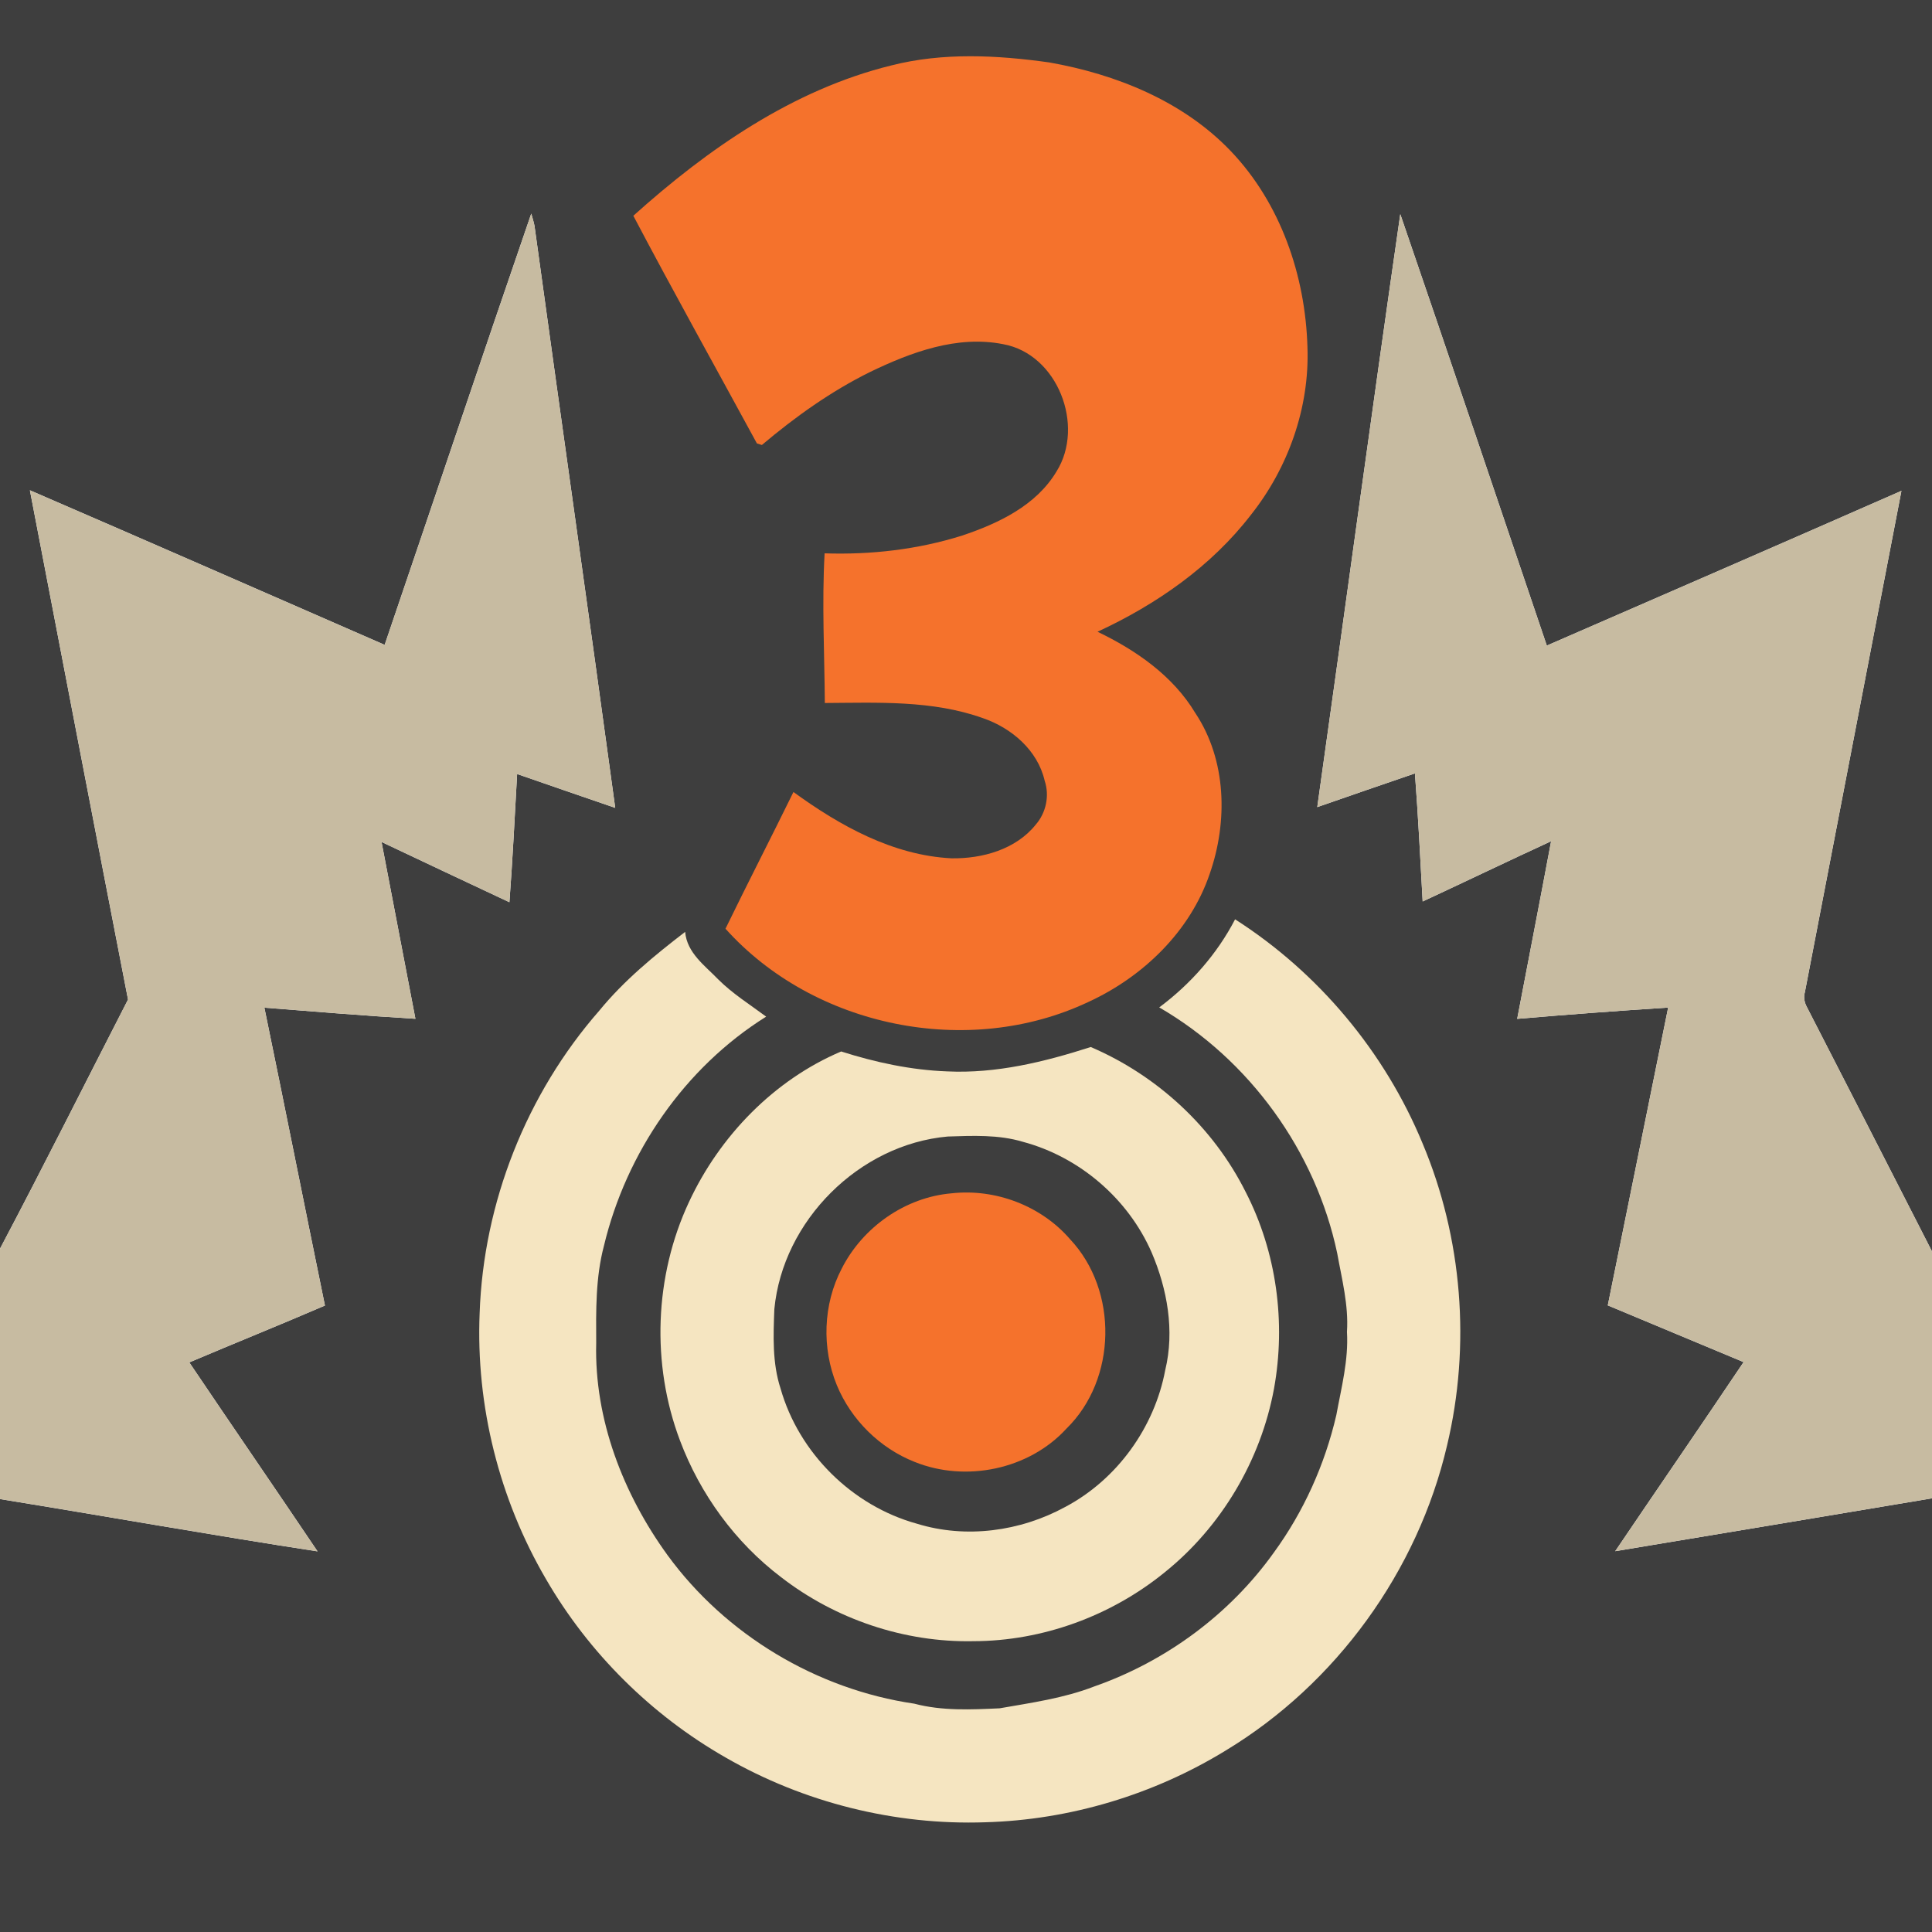
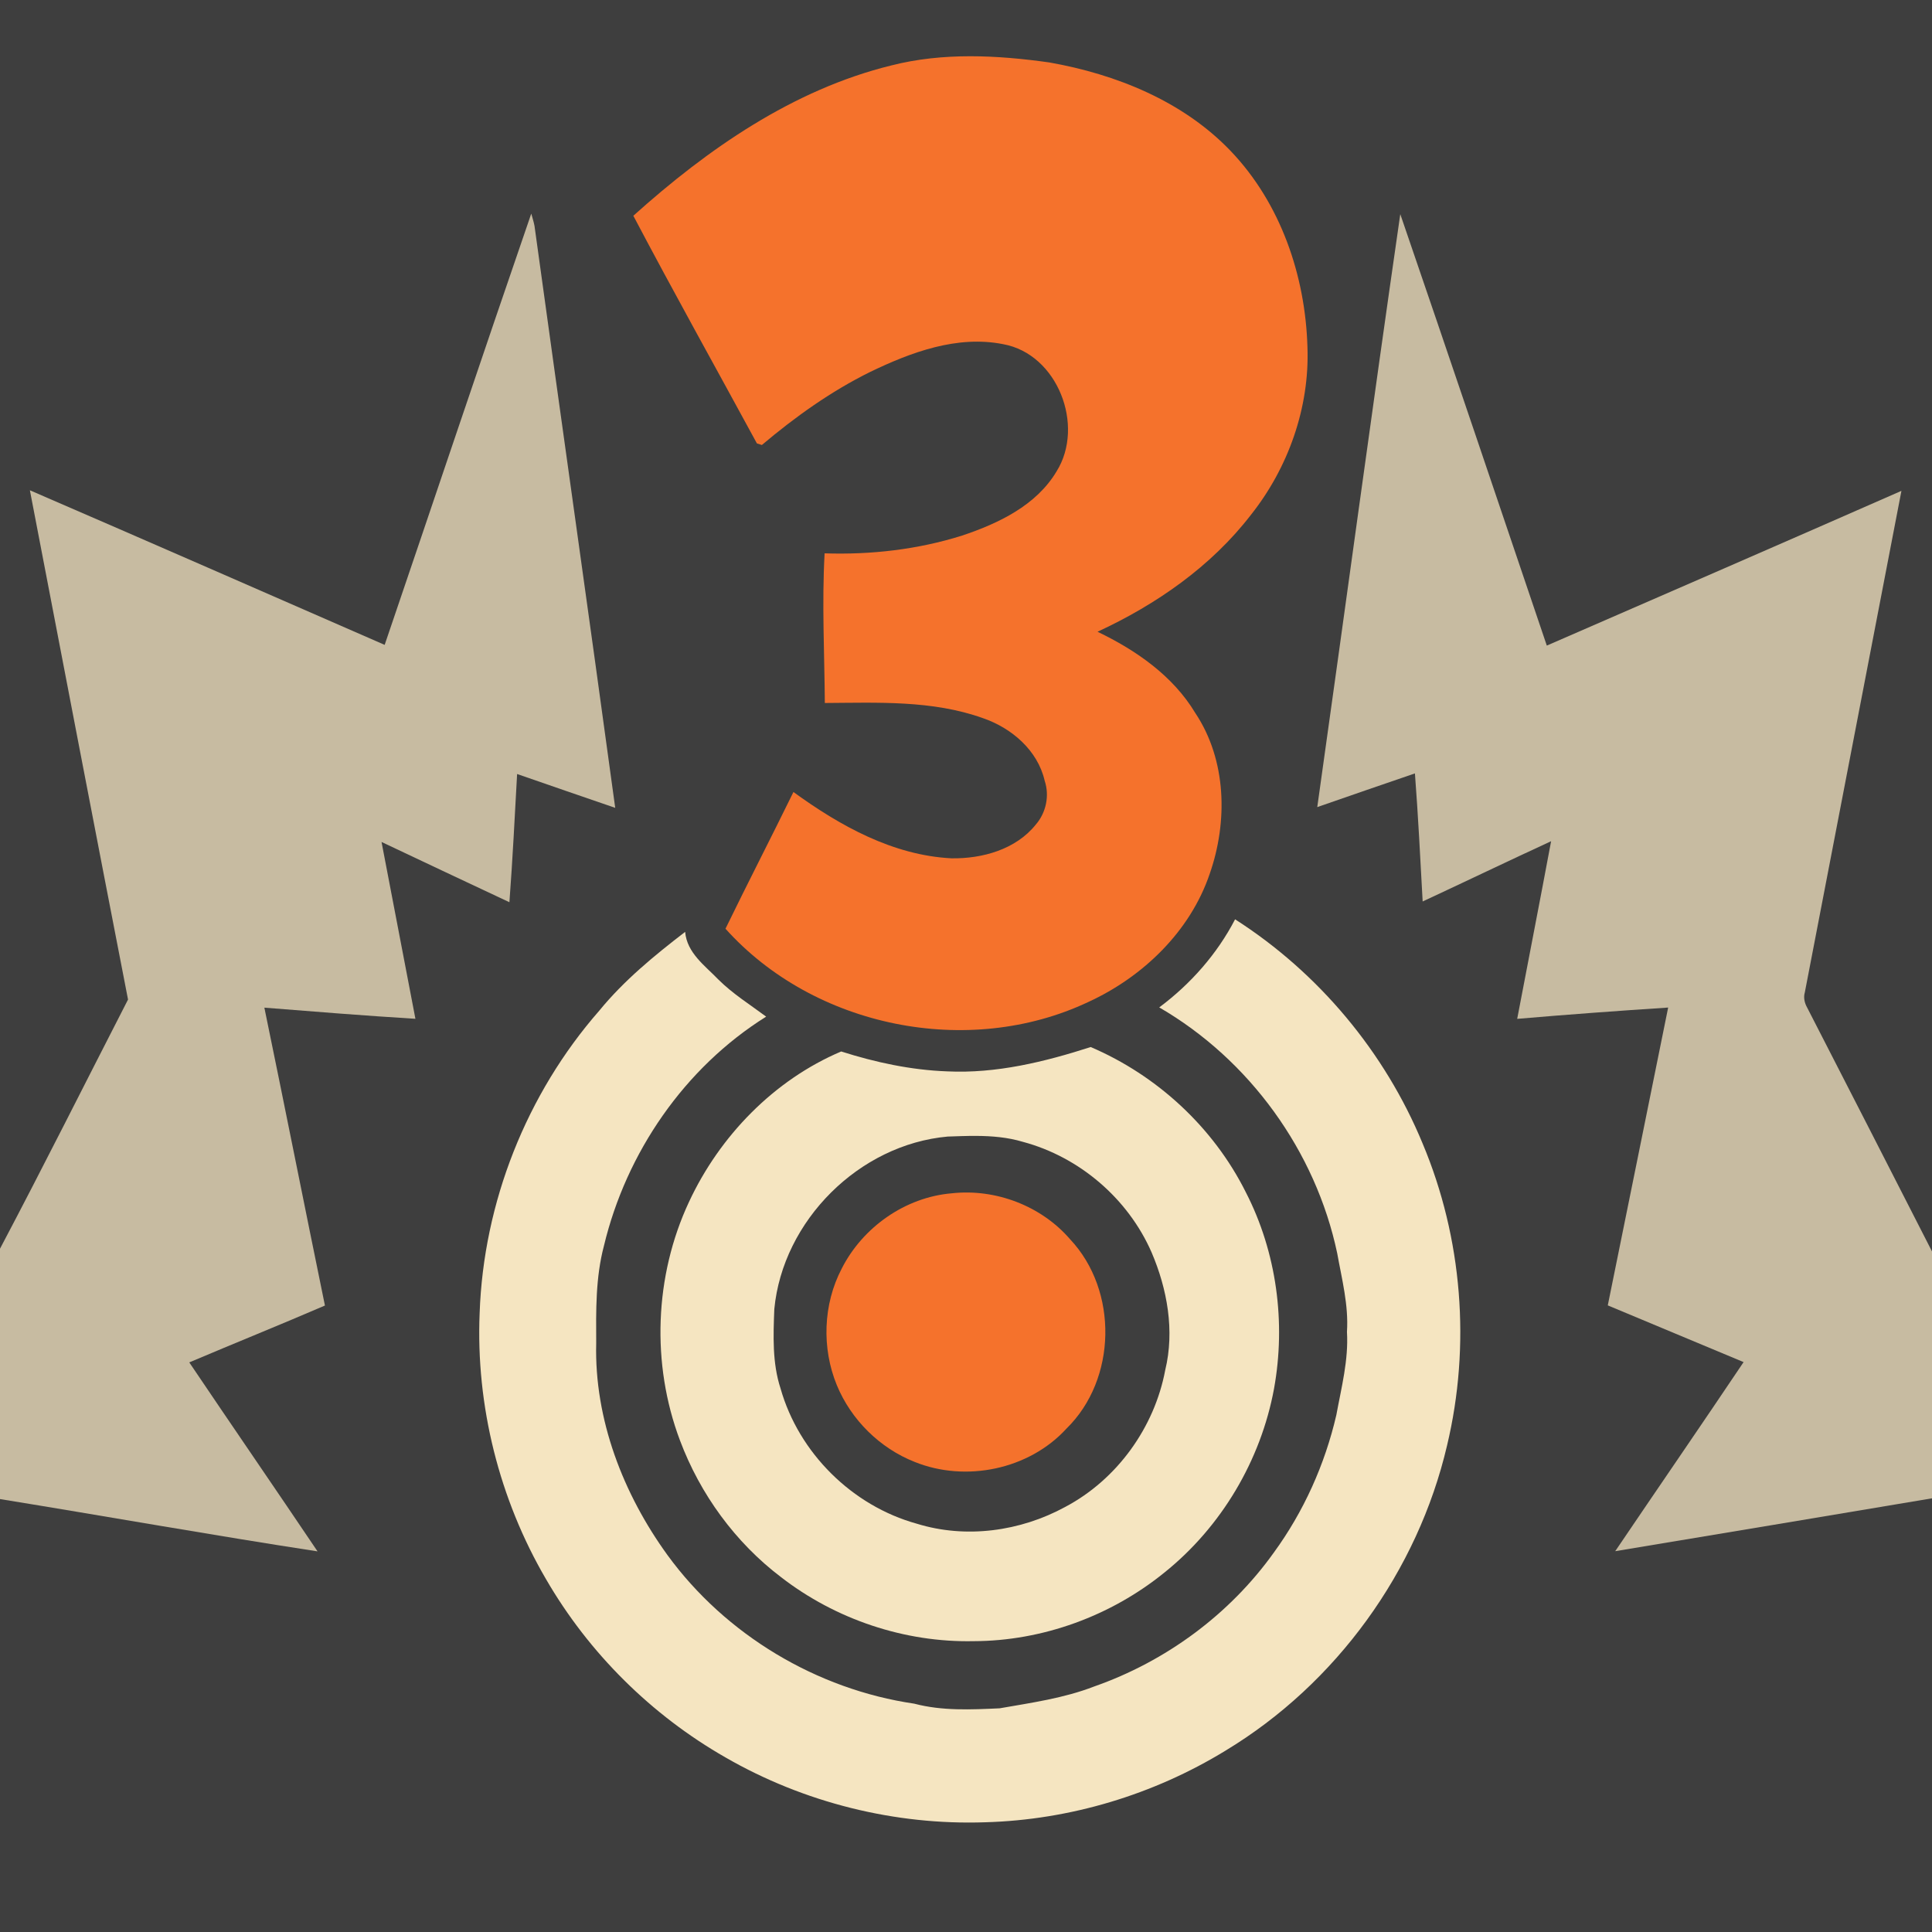
- <svg xmlns="http://www.w3.org/2000/svg" width="512pt" height="512pt" viewBox="0 0 512 512" version="1.1">
-   <path fill="#3e3e3e" opacity="1.00" d=" M 0.00 0.00 L 512.00 0.00 L 512.00 331.64 C 501.01 310.09 489.97 288.57 478.93 267.05 C 478.21 265.78 477.89 264.35 478.31 262.93 C 486.85 218.65 495.38 174.36 503.90 130.08 C 472.61 143.84 441.26 157.45 409.92 171.09 C 397.00 132.97 384.16 94.82 371.09 56.75 C 363.53 109.09 356.47 161.52 349.09 213.89 C 357.71 210.89 366.34 207.91 374.97 204.96 C 375.83 216.26 376.40 227.58 377.02 238.90 C 388.38 233.61 399.68 228.18 411.06 222.93 C 408.13 238.63 405.06 254.32 402.07 270.01 C 415.39 268.86 428.73 267.89 442.08 267.01 C 436.74 293.32 431.44 319.64 426.08 345.94 C 438.06 350.98 450.08 355.93 462.07 360.97 C 450.82 377.73 439.36 394.36 428.05 411.08 C 456.03 406.42 484.02 401.79 512.00 397.07 L 512.00 512.00 L 0.00 512.00 L 0.00 397.27 C 28.06 401.82 56.05 406.82 84.15 411.13 C 72.88 394.40 61.44 377.78 50.16 361.05 C 62.12 355.98 74.18 351.12 86.11 345.98 C 80.71 319.68 75.49 293.34 70.06 267.04 C 83.40 268.10 96.74 269.18 110.09 269.99 C 107.08 254.37 104.12 238.74 101.11 223.13 C 112.39 228.48 123.70 233.79 135.00 239.10 C 135.85 227.79 136.41 216.45 137.04 205.12 C 145.71 208.11 154.36 211.14 163.04 214.09 C 156.03 162.66 148.72 111.28 141.65 59.87 C 141.44 58.76 141.09 57.69 140.79 56.61 C 127.69 94.65 114.91 132.81 101.94 170.90 C 70.61 157.22 39.30 143.49 7.92 129.93 C 16.56 174.92 25.19 219.92 33.93 264.89 C 22.63 286.90 11.56 309.04 0.00 330.92 L 0.00 0.00 Z" />
-   <path fill="#f5722c" opacity="1.00" d=" M 236.17 17.35 C 249.86 13.85 264.23 14.60 278.10 16.55 C 295.79 19.68 313.49 26.80 326.11 39.98 C 339.38 53.84 345.95 73.06 346.49 92.03 C 347.07 108.01 341.40 123.99 331.49 136.46 C 320.95 150.14 306.42 160.21 290.86 167.42 C 301.07 172.33 310.83 179.07 316.77 188.96 C 325.07 201.41 325.42 217.76 320.58 231.59 C 315.40 246.87 302.88 258.89 288.41 265.54 C 256.62 280.55 215.74 272.28 192.26 246.12 C 198.16 233.99 204.34 222.01 210.27 209.89 C 222.58 218.83 236.61 226.67 252.13 227.46 C 260.28 227.60 269.21 225.13 274.49 218.53 C 277.22 215.39 278.18 210.87 276.85 206.90 C 274.99 198.82 268.08 192.92 260.47 190.31 C 247.07 185.52 232.59 186.22 218.59 186.30 C 218.49 173.09 217.80 159.84 218.53 146.64 C 230.81 147.05 243.24 145.63 254.98 141.93 C 264.60 138.71 274.62 133.96 280.01 124.91 C 287.56 112.81 280.29 93.85 265.89 91.22 C 253.70 88.78 241.45 93.33 230.60 98.57 C 220.21 103.70 210.73 110.48 201.90 117.93 C 201.57 117.83 200.92 117.62 200.59 117.51 C 189.67 97.41 178.50 77.41 167.84 57.18 C 187.53 39.49 210.14 23.76 236.17 17.35 Z" />
-   <path fill="#c7bba1" opacity="1.00" d=" M 140.79 56.61 C 141.09 57.69 141.44 58.76 141.65 59.87 C 148.72 111.28 156.03 162.66 163.04 214.09 C 154.36 211.14 145.71 208.11 137.04 205.12 C 136.41 216.45 135.85 227.79 135.00 239.10 C 123.70 233.79 112.39 228.48 101.11 223.13 C 104.12 238.74 107.08 254.37 110.09 269.99 C 96.74 269.18 83.40 268.10 70.06 267.04 C 75.49 293.34 80.71 319.68 86.11 345.98 C 74.18 351.12 62.12 355.98 50.16 361.05 C 61.44 377.78 72.88 394.40 84.15 411.13 C 56.05 406.82 28.06 401.82 0.00 397.27 L 0.00 330.92 C 11.56 309.04 22.63 286.90 33.93 264.89 C 25.19 219.92 16.56 174.92 7.92 129.93 C 39.30 143.49 70.61 157.22 101.94 170.90 C 114.91 132.81 127.69 94.65 140.79 56.61 Z" />
-   <path fill="#c7bba1" opacity="1.00" d=" M 371.09 56.75 C 384.16 94.82 397.00 132.97 409.92 171.09 C 441.26 157.45 472.61 143.84 503.90 130.08 C 495.38 174.36 486.85 218.65 478.31 262.93 C 477.89 264.35 478.21 265.78 478.93 267.05 C 489.97 288.57 501.01 310.09 512.00 331.64 L 512.00 397.07 C 484.02 401.79 456.03 406.42 428.05 411.08 C 439.36 394.36 450.82 377.73 462.07 360.97 C 450.08 355.93 438.06 350.98 426.08 345.94 C 431.44 319.64 436.74 293.32 442.08 267.01 C 428.73 267.89 415.39 268.86 402.07 270.01 C 405.06 254.32 408.13 238.63 411.06 222.93 C 399.68 228.18 388.38 233.61 377.02 238.90 C 376.40 227.58 375.83 216.26 374.97 204.96 C 366.34 207.91 357.71 210.89 349.09 213.89 C 356.47 161.52 363.53 109.09 371.09 56.75 Z" />
-   <path fill="#f5e5c1" opacity="1.00" d=" M 327.31 243.63 C 349.41 257.76 366.99 278.78 377.00 303.02 C 387.56 328.12 389.80 356.58 383.49 383.05 C 375.70 416.40 354.09 446.23 324.77 463.94 C 305.67 475.63 283.51 482.29 261.12 482.92 C 237.17 483.75 213.04 477.71 192.28 465.75 C 172.62 454.52 156.02 438.05 144.68 418.46 C 132.30 397.28 126.09 372.52 127.11 348.00 C 128.12 318.71 139.51 289.89 158.82 267.83 C 165.36 259.83 173.40 253.23 181.57 246.96 C 182.06 252.57 186.82 255.89 190.40 259.61 C 194.20 263.39 198.77 266.23 203.04 269.42 C 181.42 282.94 165.96 305.45 160.05 330.16 C 157.82 338.57 157.95 347.32 158.00 355.96 C 157.48 376.15 165.16 395.94 176.90 412.13 C 192.30 433.25 216.45 447.71 242.29 451.49 C 249.66 453.44 257.38 453.07 264.92 452.72 C 273.36 451.24 281.94 450.05 289.98 446.93 C 308.93 440.30 325.85 427.85 337.54 411.50 C 345.47 400.64 351.11 388.11 354.14 375.01 C 355.48 367.71 357.40 360.45 356.96 352.95 C 357.42 345.87 355.61 339.01 354.37 332.11 C 348.66 305.07 331.13 280.84 307.21 266.97 C 315.50 260.80 322.55 252.82 327.31 243.63 Z" />
-   <path fill="#f5e5c1" opacity="1.00" d=" M 251.02 283.93 C 264.00 284.55 276.79 281.42 289.06 277.47 C 306.68 285.01 321.57 298.77 330.14 315.94 C 338.32 331.85 340.81 350.47 337.62 368.04 C 334.11 387.02 323.66 404.65 308.60 416.73 C 294.42 428.25 276.29 434.89 258.00 434.93 C 239.73 435.31 221.45 429.16 207.01 417.98 C 194.86 408.77 185.54 395.97 180.19 381.72 C 172.55 361.47 173.42 338.17 182.58 318.56 C 190.71 301.08 205.09 286.21 222.92 278.65 C 232.02 281.55 241.45 283.58 251.02 283.93 Z" />
-   <path fill="#3e3e3e" opacity="1.00" d=" M 251.14 301.19 C 257.79 300.98 264.61 300.65 271.07 302.59 C 286.07 306.60 298.95 317.65 305.18 331.88 C 309.34 341.60 311.33 352.65 308.80 363.08 C 305.95 378.30 296.02 392.10 282.29 399.36 C 270.41 405.84 255.99 407.82 242.97 403.79 C 225.84 399.06 211.69 385.05 206.85 367.95 C 204.64 361.17 204.94 353.95 205.21 346.93 C 207.45 323.49 227.67 303.29 251.14 301.19 Z" />
-   <path fill="#f5722c" opacity="1.00" d=" M 252.20 316.24 C 263.83 314.95 275.93 319.54 283.59 328.42 C 296.39 342.03 296.00 365.53 282.62 378.60 C 272.70 389.45 255.94 392.90 242.39 387.42 C 233.17 383.79 225.56 376.26 221.78 367.11 C 217.73 357.28 218.12 345.66 223.05 336.22 C 228.60 325.24 239.88 317.28 252.20 316.24 Z" />
+ <svg xmlns="http://www.w3.org/2000/svg" width="1280" height="1280" viewBox="0 0 1024 1024" version="1.1" id="svg2">
+   <defs id="defs22" />
+   <rect style="fill:#3e3e3e;fill-opacity:1;fill-rule:nonzero;stroke:none" id="rect3002" width="1024" height="1024" x="0" y="0" />
+   <path d="m 472.34,34.7 c 27.38,-7 56.12,-5.5 83.86,-1.6 35.38,6.26 70.78,20.5 96.02,46.86 26.54,27.72 39.68,66.16 40.76,104.1 1.16,31.96 -10.18,63.92 -30,88.86 -21.08,27.36 -50.14,47.5 -81.26,61.92 20.42,9.82 39.94,23.3 51.82,43.08 16.6,24.9 17.3,57.6 7.62,85.26 -10.36,30.56 -35.4,54.6 -64.34,67.9 -63.58,30.02 -145.34,13.48 -192.3,-38.84 11.8,-24.26 24.16,-48.22 36.02,-72.46 24.62,17.88 52.68,33.56 83.72,35.14 16.3,0.28 34.16,-4.66 44.72,-17.86 5.46,-6.28 7.38,-15.32 4.72,-23.26 -3.72,-16.16 -17.54,-27.96 -32.76,-33.18 -26.8,-9.58 -55.76,-8.18 -83.76,-8.02 -0.2,-26.42 -1.58,-52.92 -0.12,-79.32 24.56,0.82 49.42,-2.02 72.9,-9.42 19.24,-6.44 39.28,-15.94 50.06,-34.04 15.1,-24.2 0.56,-62.12 -28.24,-67.38 -24.38,-4.88 -48.88,4.22 -70.58,14.7 -20.78,10.26 -39.74,23.82 -57.4,38.72 -0.66,-0.2 -1.96,-0.62 -2.62,-0.84 -21.84,-40.2 -44.18,-80.2 -65.5,-120.66 39.38,-35.38 84.6,-66.84 136.66,-79.66 z" id="path6" style="fill:#f5722c" />
+   <path d="m 281.58,113.22 c 0.6,2.16 1.3,4.3 1.72,6.52 14.14,102.82 28.76,205.58 42.78,308.44 -17.36,-5.9 -34.66,-11.96 -52,-17.94 -1.26,22.66 -2.38,45.34 -4.08,67.96 -22.6,-10.62 -45.22,-21.24 -67.78,-31.94 6.02,31.22 11.94,62.48 17.96,93.72 -26.7,-1.62 -53.38,-3.78 -80.06,-5.9 10.86,52.6 21.3,105.28 32.1,157.88 -23.86,10.28 -47.98,20 -71.9,30.14 22.56,33.46 45.44,66.7 67.98,100.16 C 112.1,813.64 56.12,803.64 0,794.54 L 0,661.84 C 23.12,618.08 45.26,573.8 67.86,529.78 50.38,439.84 33.12,349.84 15.84,259.86 c 62.76,27.12 125.38,54.58 188.04,81.94 25.94,-76.18 51.5,-152.5 77.7,-228.58 z" id="path8" style="fill:#c7bba1" />
+   <path d="m 742.18,113.5 c 26.14,76.14 51.82,152.44 77.66,228.68 62.68,-27.28 125.38,-54.5 187.96,-82.02 -17.04,88.56 -34.1,177.14 -51.18,265.7 -0.84,2.84 -0.2,5.7 1.24,8.24 22.08,43.04 44.16,86.08 66.14,129.18 l 0,130.86 c -55.96,9.44 -111.94,18.7 -167.9,28.02 22.62,-33.44 45.54,-66.7 68.04,-100.22 -23.98,-10.08 -48.02,-19.98 -71.98,-30.06 10.72,-52.6 21.32,-105.24 32,-157.86 -26.7,1.76 -53.38,3.7 -80.02,6 5.98,-31.38 12.12,-62.76 17.98,-94.16 -22.76,10.5 -45.36,21.36 -68.08,31.94 -1.24,-22.64 -2.38,-45.28 -4.1,-67.88 -17.26,5.9 -34.52,11.86 -51.76,17.86 14.76,-104.74 28.88,-209.6 44,-314.28 z" id="path10" style="fill:#c7bba1" />
+   <path d="m 654.62,487.26 c 44.2,28.26 79.36,70.3 99.38,118.78 21.12,50.2 25.6,107.12 12.98,160.06 -15.58,66.7 -58.8,126.36 -117.44,161.78 -38.2,23.38 -82.52,36.7 -127.3,37.96 -47.9,1.66 -96.16,-10.42 -137.68,-34.34 -39.32,-22.46 -72.52,-55.4 -95.2,-94.58 C 264.6,794.56 252.18,745.04 254.22,696 c 2.02,-58.58 24.8,-116.22 63.42,-160.34 13.08,-16 29.16,-29.2 45.5,-41.74 0.98,11.22 10.5,17.86 17.66,25.3 7.6,7.56 16.74,13.24 25.28,19.62 -43.24,27.04 -74.16,72.06 -85.98,121.48 -4.46,16.82 -4.2,34.32 -4.1,51.6 -1.04,40.38 14.32,79.96 37.8,112.34 30.8,42.24 79.1,71.16 130.78,78.72 14.74,3.9 30.18,3.16 45.26,2.46 16.88,-2.96 34.04,-5.34 50.12,-11.58 37.9,-13.26 71.74,-38.16 95.12,-70.86 15.86,-21.72 27.14,-46.78 33.2,-72.98 2.68,-14.6 6.52,-29.12 5.64,-44.12 0.92,-14.16 -2.7,-27.88 -5.18,-41.68 -11.42,-54.08 -46.48,-102.54 -94.32,-130.28 16.58,-12.34 30.68,-28.3 40.2,-46.68 z" id="path12" style="fill:#f5e5c1" />
+   <path d="m 578.1,554.95 c -24.54,7.9 -50.09,14.14 -76.05,12.9 -19.14,-0.7 -38,-4.75 -56.2,-10.55 -35.66,15.12 -64.44,44.84 -80.7,79.8 -18.32,39.22 -20.03,85.85 -4.75,126.35 10.7,28.5 29.3,54.08 53.6,72.5 28.88,22.36 65.46,34.66 102,33.9 36.58,-0.08 72.84,-13.36 101.2,-36.4 30.12,-24.16 51.03,-59.39 58.05,-97.35 6.38,-35.14 1.41,-72.38 -14.95,-104.2 -17.14,-34.34 -46.96,-61.87 -82.2,-76.95 z m -60.75,47.1 c 8.379,0.045 16.725,0.725 24.8,3.15 30,8.02 55.74,30.09 68.2,58.55 8.32,19.44 12.31,41.54 7.25,62.4 -5.7,30.44 -25.54,58.03 -53,72.55 -23.76,12.96 -52.61,16.96 -78.65,8.9 -34.26,-9.46 -62.57,-37.5 -72.25,-71.7 -4.42,-13.56 -3.84,-28.01 -3.3,-42.05 4.48,-46.88 44.96,-87.25 91.9,-91.45 4.987,-0.158 10.023,-0.377 15.05,-0.35 z" id="path14" style="fill:#f5e5c1" />
+   <path d="m 504.4,632.48 c 23.26,-2.58 47.46,6.6 62.78,24.36 25.6,27.22 24.82,74.22 -1.94,100.36 -19.84,21.7 -53.36,28.6 -80.46,17.64 -18.44,-7.26 -33.66,-22.32 -41.22,-40.62 -8.1,-19.66 -7.32,-42.9 2.54,-61.78 11.1,-21.96 33.66,-37.88 58.3,-39.96 z" id="path18" style="fill:#f5722c" />
</svg>
